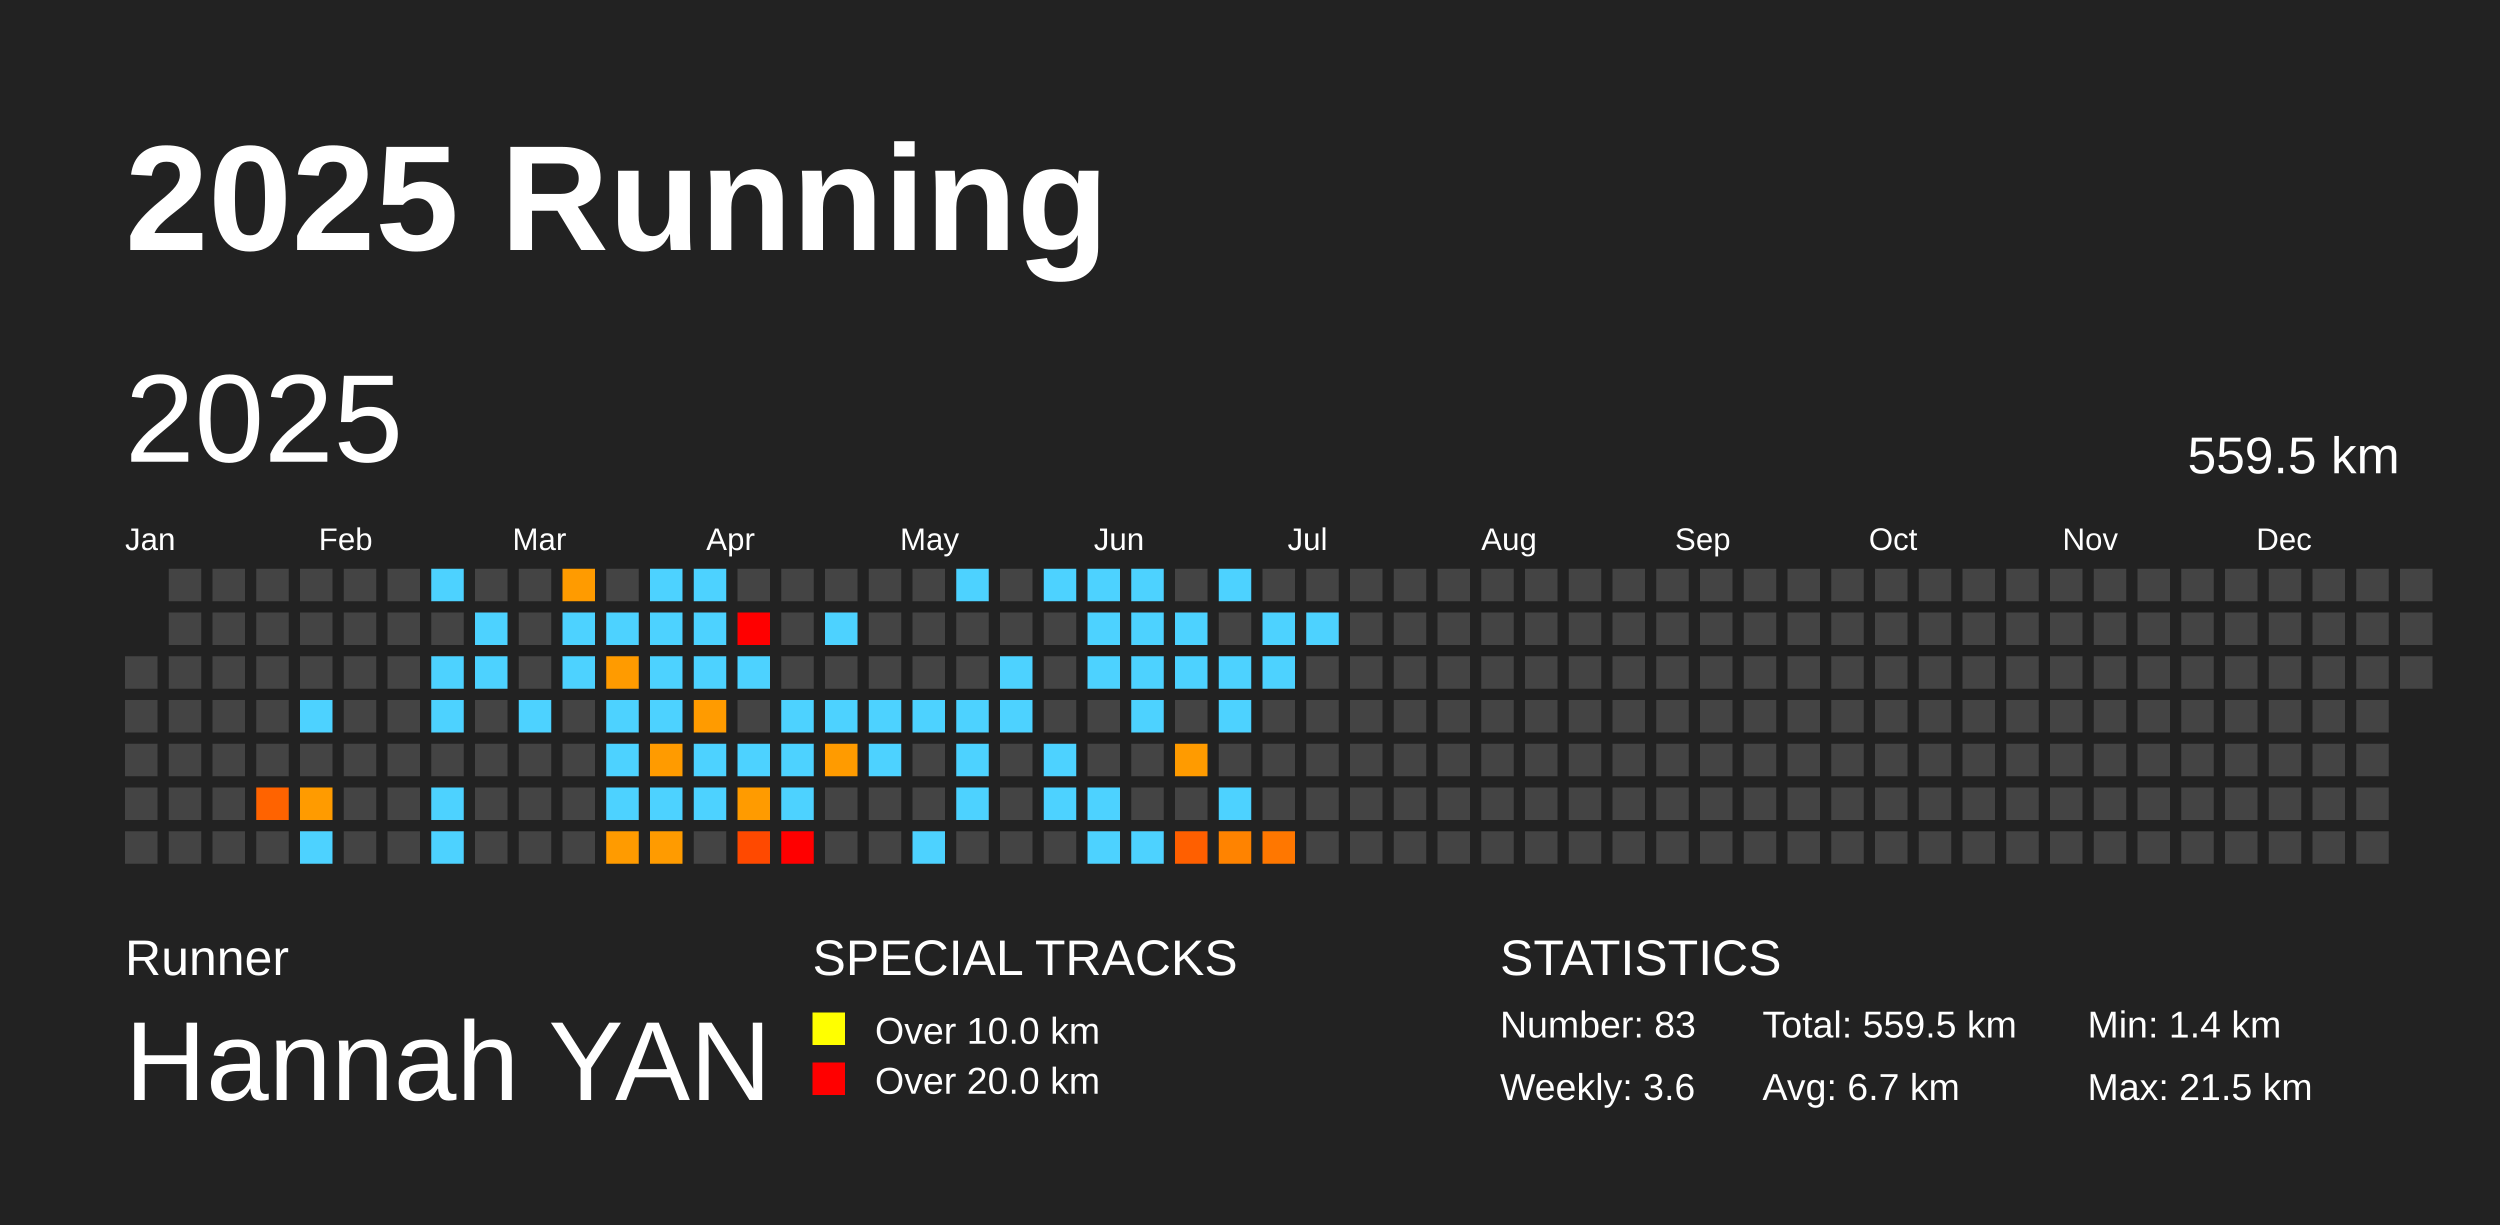
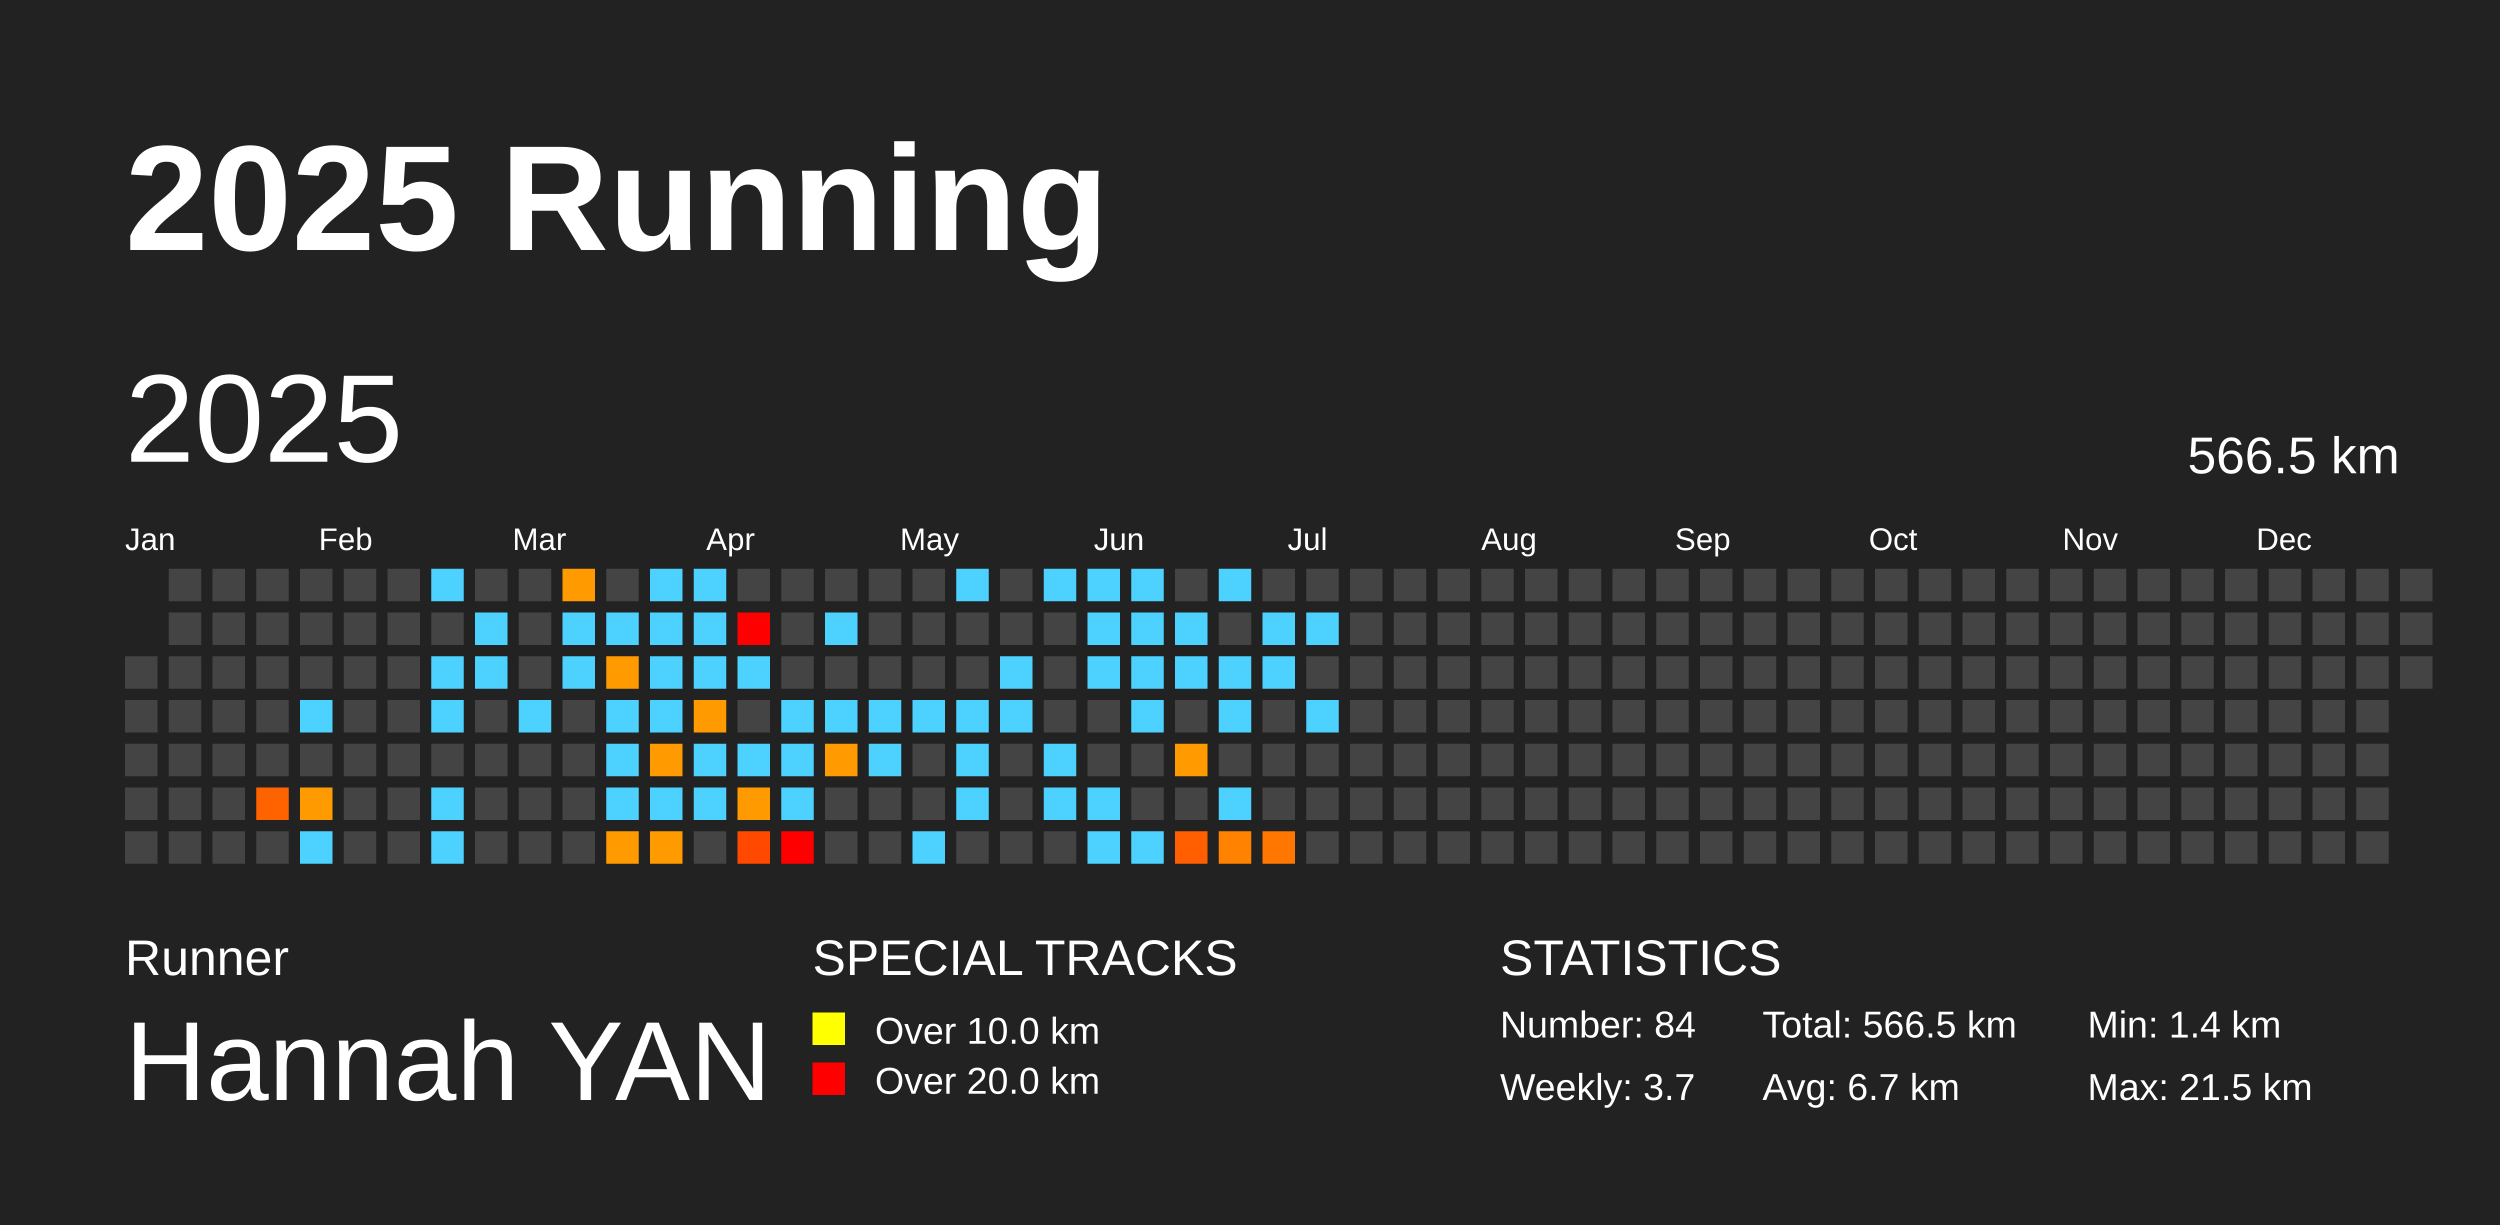
<svg xmlns="http://www.w3.org/2000/svg" baseProfile="full" height="98mm" version="1.1" viewBox="0,0,200,98" width="200mm">
  <defs />
  <rect fill="#222222" height="98" width="200" x="0" y="0" />
  <text fill="#FFFFFF" style="font-size:12px; font-family:Arial; font-weight:bold;" x="10" y="20">2025 Running</text>
  <text fill="#FFFFFF" style="font-size:4px; font-family:Arial" x="10" y="78">Runner</text>
  <text fill="#FFFFFF" style="font-size:9px; font-family:Arial" x="10" y="88">Hannah YAN</text>
  <text fill="#FFFFFF" style="font-size:4px; font-family:Arial" x="65" y="78">SPECIAL TRACKS</text>
  <rect fill="yellow" height="2.6" width="2.6" x="65" y="81" />
  <text fill="#FFFFFF" style="font-size:3px; font-family:Arial" x="70" y="83.5">Over 10.0 km</text>
  <rect fill="red" height="2.6" width="2.6" x="65" y="85" />
  <text fill="#FFFFFF" style="font-size:3px; font-family:Arial" x="70" y="87.5">Over 20.0 km</text>
  <text fill="#FFFFFF" style="font-size:4px; font-family:Arial" x="120" y="78">STATISTICS</text>
-   <text fill="#FFFFFF" style="font-size:3px; font-family:Arial" x="120" y="83">Number: 83</text>
-   <text fill="#FFFFFF" style="font-size:3px; font-family:Arial" x="120" y="88">Weekly: 3.6</text>
-   <text fill="#FFFFFF" style="font-size:3px; font-family:Arial" x="141" y="83">Total: 559.5 km</text>
+   <text fill="#FFFFFF" style="font-size:3px; font-family:Arial" x="120" y="83">Number: 84</text>
+   <text fill="#FFFFFF" style="font-size:3px; font-family:Arial" x="120" y="88">Weekly: 3.7</text>
+   <text fill="#FFFFFF" style="font-size:3px; font-family:Arial" x="141" y="83">Total: 566.5 km</text>
  <text fill="#FFFFFF" style="font-size:3px; font-family:Arial" x="141" y="88">Avg: 6.7 km</text>
  <text fill="#FFFFFF" style="font-size:3px; font-family:Arial" x="167" y="83">Min: 1.4 km</text>
  <text fill="#FFFFFF" style="font-size:3px; font-family:Arial" x="167" y="88">Max: 21.5 km</text>
  <text dominant-baseline="hanging" fill="#FFFFFF" style="font-size:10.0px; font-family:Arial;" x="10" y="30">2025</text>
-   <text dominant-baseline="hanging" fill="#FFFFFF" style="font-size:4.125px; font-family:Arial;" x="175" y="35">559.5 km</text>
+   <text dominant-baseline="hanging" fill="#FFFFFF" style="font-size:4.125px; font-family:Arial;" x="175" y="35">566.5 km</text>
  <text fill="#FFFFFF" style="font-size:2.5px; font-family:Arial" x="10.0" y="44">Jan</text>
  <text fill="#FFFFFF" style="font-size:2.5px; font-family:Arial" x="25.5" y="44">Feb</text>
  <text fill="#FFFFFF" style="font-size:2.5px; font-family:Arial" x="41.0" y="44">Mar</text>
  <text fill="#FFFFFF" style="font-size:2.5px; font-family:Arial" x="56.5" y="44">Apr</text>
  <text fill="#FFFFFF" style="font-size:2.5px; font-family:Arial" x="72.0" y="44">May</text>
  <text fill="#FFFFFF" style="font-size:2.5px; font-family:Arial" x="87.5" y="44">Jun</text>
  <text fill="#FFFFFF" style="font-size:2.5px; font-family:Arial" x="103.0" y="44">Jul</text>
  <text fill="#FFFFFF" style="font-size:2.5px; font-family:Arial" x="118.5" y="44">Aug</text>
  <text fill="#FFFFFF" style="font-size:2.5px; font-family:Arial" x="134.0" y="44">Sep</text>
  <text fill="#FFFFFF" style="font-size:2.5px; font-family:Arial" x="149.5" y="44">Oct</text>
  <text fill="#FFFFFF" style="font-size:2.5px; font-family:Arial" x="165.0" y="44">Nov</text>
  <text fill="#FFFFFF" style="font-size:2.5px; font-family:Arial" x="180.5" y="44">Dec</text>
  <rect fill="#444444" height="2.6" width="2.6" x="10.0" y="52.5" />
  <rect fill="#444444" height="2.6" width="2.6" x="10.0" y="56.0" />
  <rect fill="#444444" height="2.6" width="2.6" x="10.0" y="59.5" />
  <rect fill="#444444" height="2.6" width="2.6" x="10.0" y="63.0" />
  <rect fill="#444444" height="2.6" width="2.6" x="10.0" y="66.5" />
  <rect fill="#444444" height="2.6" width="2.6" x="13.5" y="45.5" />
  <rect fill="#444444" height="2.6" width="2.6" x="13.5" y="49.0" />
  <rect fill="#444444" height="2.6" width="2.6" x="13.5" y="52.5" />
  <rect fill="#444444" height="2.6" width="2.6" x="13.5" y="56.0" />
  <rect fill="#444444" height="2.6" width="2.6" x="13.5" y="59.5" />
  <rect fill="#444444" height="2.6" width="2.6" x="13.5" y="63.0" />
  <rect fill="#444444" height="2.6" width="2.6" x="13.5" y="66.5" />
  <rect fill="#444444" height="2.6" width="2.6" x="17.0" y="45.5" />
  <rect fill="#444444" height="2.6" width="2.6" x="17.0" y="49.0" />
  <rect fill="#444444" height="2.6" width="2.6" x="17.0" y="52.5" />
  <rect fill="#444444" height="2.6" width="2.6" x="17.0" y="56.0" />
  <rect fill="#444444" height="2.6" width="2.6" x="17.0" y="59.5" />
  <rect fill="#444444" height="2.6" width="2.6" x="17.0" y="63.0" />
  <rect fill="#444444" height="2.6" width="2.6" x="17.0" y="66.5" />
  <rect fill="#444444" height="2.6" width="2.6" x="20.5" y="45.5" />
  <rect fill="#444444" height="2.6" width="2.6" x="20.5" y="49.0" />
  <rect fill="#444444" height="2.6" width="2.6" x="20.5" y="52.5" />
  <rect fill="#444444" height="2.6" width="2.6" x="20.5" y="56.0" />
  <rect fill="#444444" height="2.6" width="2.6" x="20.5" y="59.5" />
  <rect fill="#ff6300" height="2.6" width="2.6" x="20.5" y="63.0" />
  <rect fill="#444444" height="2.6" width="2.6" x="20.5" y="66.5" />
  <rect fill="#444444" height="2.6" width="2.6" x="24.0" y="45.5" />
  <rect fill="#444444" height="2.6" width="2.6" x="24.0" y="49.0" />
  <rect fill="#444444" height="2.6" width="2.6" x="24.0" y="52.5" />
  <rect fill="#4dd2ff" height="2.6" width="2.6" x="24.0" y="56.0" />
  <rect fill="#444444" height="2.6" width="2.6" x="24.0" y="59.5" />
  <rect fill="#ff9b00" height="2.6" width="2.6" x="24.0" y="63.0" />
  <rect fill="#4dd2ff" height="2.6" width="2.6" x="24.0" y="66.5" />
  <rect fill="#444444" height="2.6" width="2.6" x="27.5" y="45.5" />
  <rect fill="#444444" height="2.6" width="2.6" x="27.5" y="49.0" />
  <rect fill="#444444" height="2.6" width="2.6" x="27.5" y="52.5" />
  <rect fill="#444444" height="2.6" width="2.6" x="27.5" y="56.0" />
  <rect fill="#444444" height="2.6" width="2.6" x="27.5" y="59.5" />
  <rect fill="#444444" height="2.6" width="2.6" x="27.5" y="63.0" />
  <rect fill="#444444" height="2.6" width="2.6" x="27.5" y="66.5" />
  <rect fill="#444444" height="2.6" width="2.6" x="31.0" y="45.5" />
  <rect fill="#444444" height="2.6" width="2.6" x="31.0" y="49.0" />
  <rect fill="#444444" height="2.6" width="2.6" x="31.0" y="52.5" />
  <rect fill="#444444" height="2.6" width="2.6" x="31.0" y="56.0" />
  <rect fill="#444444" height="2.6" width="2.6" x="31.0" y="59.5" />
  <rect fill="#444444" height="2.6" width="2.6" x="31.0" y="63.0" />
  <rect fill="#444444" height="2.6" width="2.6" x="31.0" y="66.5" />
  <rect fill="#4dd2ff" height="2.6" width="2.6" x="34.5" y="45.5" />
  <rect fill="#444444" height="2.6" width="2.6" x="34.5" y="49.0" />
  <rect fill="#4dd2ff" height="2.6" width="2.6" x="34.5" y="52.5" />
  <rect fill="#4dd2ff" height="2.6" width="2.6" x="34.5" y="56.0" />
  <rect fill="#444444" height="2.6" width="2.6" x="34.5" y="59.5" />
  <rect fill="#4dd2ff" height="2.6" width="2.6" x="34.5" y="63.0" />
  <rect fill="#4dd2ff" height="2.6" width="2.6" x="34.5" y="66.5" />
  <rect fill="#444444" height="2.6" width="2.6" x="38.0" y="45.5" />
  <rect fill="#4dd2ff" height="2.6" width="2.6" x="38.0" y="49.0" />
  <rect fill="#4dd2ff" height="2.6" width="2.6" x="38.0" y="52.5" />
  <rect fill="#444444" height="2.6" width="2.6" x="38.0" y="56.0" />
  <rect fill="#444444" height="2.6" width="2.6" x="38.0" y="59.5" />
  <rect fill="#444444" height="2.6" width="2.6" x="38.0" y="63.0" />
  <rect fill="#444444" height="2.6" width="2.6" x="38.0" y="66.5" />
  <rect fill="#444444" height="2.6" width="2.6" x="41.5" y="45.5" />
  <rect fill="#444444" height="2.6" width="2.6" x="41.5" y="49.0" />
  <rect fill="#444444" height="2.6" width="2.6" x="41.5" y="52.5" />
  <rect fill="#4dd2ff" height="2.6" width="2.6" x="41.5" y="56.0" />
  <rect fill="#444444" height="2.6" width="2.6" x="41.5" y="59.5" />
  <rect fill="#444444" height="2.6" width="2.6" x="41.5" y="63.0" />
  <rect fill="#444444" height="2.6" width="2.6" x="41.5" y="66.5" />
  <rect fill="#ff9b00" height="2.6" width="2.6" x="45.0" y="45.5" />
  <rect fill="#4dd2ff" height="2.6" width="2.6" x="45.0" y="49.0" />
  <rect fill="#4dd2ff" height="2.6" width="2.6" x="45.0" y="52.5" />
  <rect fill="#444444" height="2.6" width="2.6" x="45.0" y="56.0" />
  <rect fill="#444444" height="2.6" width="2.6" x="45.0" y="59.5" />
  <rect fill="#444444" height="2.6" width="2.6" x="45.0" y="63.0" />
  <rect fill="#444444" height="2.6" width="2.6" x="45.0" y="66.5" />
  <rect fill="#444444" height="2.6" width="2.6" x="48.5" y="45.5" />
  <rect fill="#4dd2ff" height="2.6" width="2.6" x="48.5" y="49.0" />
  <rect fill="#ff9b00" height="2.6" width="2.6" x="48.5" y="52.5" />
  <rect fill="#4dd2ff" height="2.6" width="2.6" x="48.5" y="56.0" />
  <rect fill="#4dd2ff" height="2.6" width="2.6" x="48.5" y="59.5" />
  <rect fill="#4dd2ff" height="2.6" width="2.6" x="48.5" y="63.0" />
  <rect fill="#ff9b00" height="2.6" width="2.6" x="48.5" y="66.5" />
  <rect fill="#4dd2ff" height="2.6" width="2.6" x="52.0" y="45.5" />
  <rect fill="#4dd2ff" height="2.6" width="2.6" x="52.0" y="49.0" />
  <rect fill="#4dd2ff" height="2.6" width="2.6" x="52.0" y="52.5" />
  <rect fill="#4dd2ff" height="2.6" width="2.6" x="52.0" y="56.0" />
  <rect fill="#ff9b00" height="2.6" width="2.6" x="52.0" y="59.5" />
  <rect fill="#4dd2ff" height="2.6" width="2.6" x="52.0" y="63.0" />
  <rect fill="#ff9b00" height="2.6" width="2.6" x="52.0" y="66.5" />
  <rect fill="#4dd2ff" height="2.6" width="2.6" x="55.5" y="45.5" />
  <rect fill="#4dd2ff" height="2.6" width="2.6" x="55.5" y="49.0" />
  <rect fill="#4dd2ff" height="2.6" width="2.6" x="55.5" y="52.5" />
  <rect fill="#ff9b00" height="2.6" width="2.6" x="55.5" y="56.0" />
  <rect fill="#4dd2ff" height="2.6" width="2.6" x="55.5" y="59.5" />
  <rect fill="#4dd2ff" height="2.6" width="2.6" x="55.5" y="63.0" />
  <rect fill="#444444" height="2.6" width="2.6" x="55.5" y="66.5" />
  <rect fill="#444444" height="2.6" width="2.6" x="59.0" y="45.5" />
  <rect fill="red" height="2.6" width="2.6" x="59.0" y="49.0" />
  <rect fill="#4dd2ff" height="2.6" width="2.6" x="59.0" y="52.5" />
  <rect fill="#444444" height="2.6" width="2.6" x="59.0" y="56.0" />
  <rect fill="#4dd2ff" height="2.6" width="2.6" x="59.0" y="59.5" />
  <rect fill="#ff9b00" height="2.6" width="2.6" x="59.0" y="63.0" />
  <rect fill="#ff4900" height="2.6" width="2.6" x="59.0" y="66.5" />
  <rect fill="#444444" height="2.6" width="2.6" x="62.5" y="45.5" />
  <rect fill="#444444" height="2.6" width="2.6" x="62.5" y="49.0" />
  <rect fill="#444444" height="2.6" width="2.6" x="62.5" y="52.5" />
  <rect fill="#4dd2ff" height="2.6" width="2.6" x="62.5" y="56.0" />
  <rect fill="#4dd2ff" height="2.6" width="2.6" x="62.5" y="59.5" />
  <rect fill="#4dd2ff" height="2.6" width="2.6" x="62.5" y="63.0" />
  <rect fill="red" height="2.6" width="2.6" x="62.5" y="66.5" />
  <rect fill="#444444" height="2.6" width="2.6" x="66.0" y="45.5" />
  <rect fill="#4dd2ff" height="2.6" width="2.6" x="66.0" y="49.0" />
  <rect fill="#444444" height="2.6" width="2.6" x="66.0" y="52.5" />
  <rect fill="#4dd2ff" height="2.6" width="2.6" x="66.0" y="56.0" />
  <rect fill="#ff9b00" height="2.6" width="2.6" x="66.0" y="59.5" />
  <rect fill="#444444" height="2.6" width="2.6" x="66.0" y="63.0" />
  <rect fill="#444444" height="2.6" width="2.6" x="66.0" y="66.5" />
  <rect fill="#444444" height="2.6" width="2.6" x="69.5" y="45.5" />
  <rect fill="#444444" height="2.6" width="2.6" x="69.5" y="49.0" />
  <rect fill="#444444" height="2.6" width="2.6" x="69.5" y="52.5" />
  <rect fill="#4dd2ff" height="2.6" width="2.6" x="69.5" y="56.0" />
  <rect fill="#4dd2ff" height="2.6" width="2.6" x="69.5" y="59.5" />
  <rect fill="#444444" height="2.6" width="2.6" x="69.5" y="63.0" />
  <rect fill="#444444" height="2.6" width="2.6" x="69.5" y="66.5" />
  <rect fill="#444444" height="2.6" width="2.6" x="73.0" y="45.5" />
  <rect fill="#444444" height="2.6" width="2.6" x="73.0" y="49.0" />
  <rect fill="#444444" height="2.6" width="2.6" x="73.0" y="52.5" />
  <rect fill="#4dd2ff" height="2.6" width="2.6" x="73.0" y="56.0" />
  <rect fill="#444444" height="2.6" width="2.6" x="73.0" y="59.5" />
  <rect fill="#444444" height="2.6" width="2.6" x="73.0" y="63.0" />
  <rect fill="#4dd2ff" height="2.6" width="2.6" x="73.0" y="66.5" />
  <rect fill="#4dd2ff" height="2.6" width="2.6" x="76.5" y="45.5" />
  <rect fill="#444444" height="2.6" width="2.6" x="76.5" y="49.0" />
  <rect fill="#444444" height="2.6" width="2.6" x="76.5" y="52.5" />
  <rect fill="#4dd2ff" height="2.6" width="2.6" x="76.5" y="56.0" />
  <rect fill="#4dd2ff" height="2.6" width="2.6" x="76.5" y="59.5" />
  <rect fill="#4dd2ff" height="2.6" width="2.6" x="76.5" y="63.0" />
  <rect fill="#444444" height="2.6" width="2.6" x="76.5" y="66.5" />
  <rect fill="#444444" height="2.6" width="2.6" x="80.0" y="45.5" />
  <rect fill="#444444" height="2.6" width="2.6" x="80.0" y="49.0" />
  <rect fill="#4dd2ff" height="2.6" width="2.6" x="80.0" y="52.5" />
  <rect fill="#4dd2ff" height="2.6" width="2.6" x="80.0" y="56.0" />
  <rect fill="#444444" height="2.6" width="2.6" x="80.0" y="59.5" />
  <rect fill="#444444" height="2.6" width="2.6" x="80.0" y="63.0" />
  <rect fill="#444444" height="2.6" width="2.6" x="80.0" y="66.5" />
  <rect fill="#4dd2ff" height="2.6" width="2.6" x="83.5" y="45.5" />
  <rect fill="#444444" height="2.6" width="2.6" x="83.5" y="49.0" />
  <rect fill="#444444" height="2.6" width="2.6" x="83.5" y="52.5" />
  <rect fill="#444444" height="2.6" width="2.6" x="83.5" y="56.0" />
  <rect fill="#4dd2ff" height="2.6" width="2.6" x="83.5" y="59.5" />
  <rect fill="#4dd2ff" height="2.6" width="2.6" x="83.5" y="63.0" />
  <rect fill="#444444" height="2.6" width="2.6" x="83.5" y="66.5" />
  <rect fill="#4dd2ff" height="2.6" width="2.6" x="87.0" y="45.5" />
  <rect fill="#4dd2ff" height="2.6" width="2.6" x="87.0" y="49.0" />
  <rect fill="#4dd2ff" height="2.6" width="2.6" x="87.0" y="52.5" />
  <rect fill="#444444" height="2.6" width="2.6" x="87.0" y="56.0" />
  <rect fill="#444444" height="2.6" width="2.6" x="87.0" y="59.5" />
  <rect fill="#4dd2ff" height="2.6" width="2.6" x="87.0" y="63.0" />
  <rect fill="#4dd2ff" height="2.6" width="2.6" x="87.0" y="66.5" />
  <rect fill="#4dd2ff" height="2.6" width="2.6" x="90.5" y="45.5" />
  <rect fill="#4dd2ff" height="2.6" width="2.6" x="90.5" y="49.0" />
  <rect fill="#4dd2ff" height="2.6" width="2.6" x="90.5" y="52.5" />
  <rect fill="#4dd2ff" height="2.6" width="2.6" x="90.5" y="56.0" />
  <rect fill="#444444" height="2.6" width="2.6" x="90.5" y="59.5" />
  <rect fill="#444444" height="2.6" width="2.6" x="90.5" y="63.0" />
  <rect fill="#4dd2ff" height="2.6" width="2.6" x="90.5" y="66.5" />
  <rect fill="#444444" height="2.6" width="2.6" x="94.0" y="45.5" />
  <rect fill="#4dd2ff" height="2.6" width="2.6" x="94.0" y="49.0" />
  <rect fill="#4dd2ff" height="2.6" width="2.6" x="94.0" y="52.5" />
  <rect fill="#444444" height="2.6" width="2.6" x="94.0" y="56.0" />
  <rect fill="#ff9b00" height="2.6" width="2.6" x="94.0" y="59.5" />
  <rect fill="#444444" height="2.6" width="2.6" x="94.0" y="63.0" />
  <rect fill="#ff5f00" height="2.6" width="2.6" x="94.0" y="66.5" />
  <rect fill="#4dd2ff" height="2.6" width="2.6" x="97.5" y="45.5" />
  <rect fill="#444444" height="2.6" width="2.6" x="97.5" y="49.0" />
  <rect fill="#4dd2ff" height="2.6" width="2.6" x="97.5" y="52.5" />
  <rect fill="#4dd2ff" height="2.6" width="2.6" x="97.5" y="56.0" />
  <rect fill="#444444" height="2.6" width="2.6" x="97.5" y="59.5" />
  <rect fill="#4dd2ff" height="2.6" width="2.6" x="97.5" y="63.0" />
  <rect fill="#ff8300" height="2.6" width="2.6" x="97.5" y="66.5" />
  <rect fill="#444444" height="2.6" width="2.6" x="101.0" y="45.5" />
  <rect fill="#4dd2ff" height="2.6" width="2.6" x="101.0" y="49.0" />
  <rect fill="#4dd2ff" height="2.6" width="2.6" x="101.0" y="52.5" />
  <rect fill="#444444" height="2.6" width="2.6" x="101.0" y="56.0" />
  <rect fill="#444444" height="2.6" width="2.6" x="101.0" y="59.5" />
  <rect fill="#444444" height="2.6" width="2.6" x="101.0" y="63.0" />
  <rect fill="#ff7700" height="2.6" width="2.6" x="101.0" y="66.5" />
  <rect fill="#444444" height="2.6" width="2.6" x="104.5" y="45.5" />
  <rect fill="#4dd2ff" height="2.6" width="2.6" x="104.5" y="49.0" />
  <rect fill="#444444" height="2.6" width="2.6" x="104.5" y="52.5" />
-   <rect fill="#444444" height="2.6" width="2.6" x="104.5" y="56.0" />
+   <rect fill="#4dd2ff" height="2.6" width="2.6" x="104.5" y="56.0" />
  <rect fill="#444444" height="2.6" width="2.6" x="104.5" y="59.5" />
  <rect fill="#444444" height="2.6" width="2.6" x="104.5" y="63.0" />
  <rect fill="#444444" height="2.6" width="2.6" x="104.5" y="66.5" />
  <rect fill="#444444" height="2.6" width="2.6" x="108.0" y="45.5" />
  <rect fill="#444444" height="2.6" width="2.6" x="108.0" y="49.0" />
  <rect fill="#444444" height="2.6" width="2.6" x="108.0" y="52.5" />
  <rect fill="#444444" height="2.6" width="2.6" x="108.0" y="56.0" />
  <rect fill="#444444" height="2.6" width="2.6" x="108.0" y="59.5" />
  <rect fill="#444444" height="2.6" width="2.6" x="108.0" y="63.0" />
  <rect fill="#444444" height="2.6" width="2.6" x="108.0" y="66.5" />
  <rect fill="#444444" height="2.6" width="2.6" x="111.5" y="45.5" />
  <rect fill="#444444" height="2.6" width="2.6" x="111.5" y="49.0" />
  <rect fill="#444444" height="2.6" width="2.6" x="111.5" y="52.5" />
  <rect fill="#444444" height="2.6" width="2.6" x="111.5" y="56.0" />
  <rect fill="#444444" height="2.6" width="2.6" x="111.5" y="59.5" />
  <rect fill="#444444" height="2.6" width="2.6" x="111.5" y="63.0" />
  <rect fill="#444444" height="2.6" width="2.6" x="111.5" y="66.5" />
  <rect fill="#444444" height="2.6" width="2.6" x="115.0" y="45.5" />
  <rect fill="#444444" height="2.6" width="2.6" x="115.0" y="49.0" />
  <rect fill="#444444" height="2.6" width="2.6" x="115.0" y="52.5" />
  <rect fill="#444444" height="2.6" width="2.6" x="115.0" y="56.0" />
  <rect fill="#444444" height="2.6" width="2.6" x="115.0" y="59.5" />
  <rect fill="#444444" height="2.6" width="2.6" x="115.0" y="63.0" />
  <rect fill="#444444" height="2.6" width="2.6" x="115.0" y="66.5" />
  <rect fill="#444444" height="2.6" width="2.6" x="118.5" y="45.5" />
  <rect fill="#444444" height="2.6" width="2.6" x="118.5" y="49.0" />
  <rect fill="#444444" height="2.6" width="2.6" x="118.5" y="52.5" />
  <rect fill="#444444" height="2.6" width="2.6" x="118.5" y="56.0" />
  <rect fill="#444444" height="2.6" width="2.6" x="118.5" y="59.5" />
  <rect fill="#444444" height="2.6" width="2.6" x="118.5" y="63.0" />
  <rect fill="#444444" height="2.6" width="2.6" x="118.5" y="66.5" />
  <rect fill="#444444" height="2.6" width="2.6" x="122.0" y="45.5" />
  <rect fill="#444444" height="2.6" width="2.6" x="122.0" y="49.0" />
  <rect fill="#444444" height="2.6" width="2.6" x="122.0" y="52.5" />
  <rect fill="#444444" height="2.6" width="2.6" x="122.0" y="56.0" />
  <rect fill="#444444" height="2.6" width="2.6" x="122.0" y="59.5" />
  <rect fill="#444444" height="2.6" width="2.6" x="122.0" y="63.0" />
  <rect fill="#444444" height="2.6" width="2.6" x="122.0" y="66.5" />
  <rect fill="#444444" height="2.6" width="2.6" x="125.5" y="45.5" />
  <rect fill="#444444" height="2.6" width="2.6" x="125.5" y="49.0" />
  <rect fill="#444444" height="2.6" width="2.6" x="125.5" y="52.5" />
  <rect fill="#444444" height="2.6" width="2.6" x="125.5" y="56.0" />
  <rect fill="#444444" height="2.6" width="2.6" x="125.5" y="59.5" />
  <rect fill="#444444" height="2.6" width="2.6" x="125.5" y="63.0" />
  <rect fill="#444444" height="2.6" width="2.6" x="125.5" y="66.5" />
  <rect fill="#444444" height="2.6" width="2.6" x="129.0" y="45.5" />
  <rect fill="#444444" height="2.6" width="2.6" x="129.0" y="49.0" />
  <rect fill="#444444" height="2.6" width="2.6" x="129.0" y="52.5" />
  <rect fill="#444444" height="2.6" width="2.6" x="129.0" y="56.0" />
  <rect fill="#444444" height="2.6" width="2.6" x="129.0" y="59.5" />
  <rect fill="#444444" height="2.6" width="2.6" x="129.0" y="63.0" />
  <rect fill="#444444" height="2.6" width="2.6" x="129.0" y="66.5" />
  <rect fill="#444444" height="2.6" width="2.6" x="132.5" y="45.5" />
  <rect fill="#444444" height="2.6" width="2.6" x="132.5" y="49.0" />
  <rect fill="#444444" height="2.6" width="2.6" x="132.5" y="52.5" />
  <rect fill="#444444" height="2.6" width="2.6" x="132.5" y="56.0" />
  <rect fill="#444444" height="2.6" width="2.6" x="132.5" y="59.5" />
  <rect fill="#444444" height="2.6" width="2.6" x="132.5" y="63.0" />
  <rect fill="#444444" height="2.6" width="2.6" x="132.5" y="66.5" />
  <rect fill="#444444" height="2.6" width="2.6" x="136.0" y="45.5" />
  <rect fill="#444444" height="2.6" width="2.6" x="136.0" y="49.0" />
  <rect fill="#444444" height="2.6" width="2.6" x="136.0" y="52.5" />
  <rect fill="#444444" height="2.6" width="2.6" x="136.0" y="56.0" />
  <rect fill="#444444" height="2.6" width="2.6" x="136.0" y="59.5" />
  <rect fill="#444444" height="2.6" width="2.6" x="136.0" y="63.0" />
  <rect fill="#444444" height="2.6" width="2.6" x="136.0" y="66.5" />
  <rect fill="#444444" height="2.6" width="2.6" x="139.5" y="45.5" />
  <rect fill="#444444" height="2.6" width="2.6" x="139.5" y="49.0" />
  <rect fill="#444444" height="2.6" width="2.6" x="139.5" y="52.5" />
  <rect fill="#444444" height="2.6" width="2.6" x="139.5" y="56.0" />
  <rect fill="#444444" height="2.6" width="2.6" x="139.5" y="59.5" />
  <rect fill="#444444" height="2.6" width="2.6" x="139.5" y="63.0" />
  <rect fill="#444444" height="2.6" width="2.6" x="139.5" y="66.5" />
  <rect fill="#444444" height="2.6" width="2.6" x="143.0" y="45.5" />
  <rect fill="#444444" height="2.6" width="2.6" x="143.0" y="49.0" />
  <rect fill="#444444" height="2.6" width="2.6" x="143.0" y="52.5" />
  <rect fill="#444444" height="2.6" width="2.6" x="143.0" y="56.0" />
  <rect fill="#444444" height="2.6" width="2.6" x="143.0" y="59.5" />
  <rect fill="#444444" height="2.6" width="2.6" x="143.0" y="63.0" />
  <rect fill="#444444" height="2.6" width="2.6" x="143.0" y="66.5" />
  <rect fill="#444444" height="2.6" width="2.6" x="146.5" y="45.5" />
  <rect fill="#444444" height="2.6" width="2.6" x="146.5" y="49.0" />
  <rect fill="#444444" height="2.6" width="2.6" x="146.5" y="52.5" />
  <rect fill="#444444" height="2.6" width="2.6" x="146.5" y="56.0" />
  <rect fill="#444444" height="2.6" width="2.6" x="146.5" y="59.5" />
  <rect fill="#444444" height="2.6" width="2.6" x="146.5" y="63.0" />
  <rect fill="#444444" height="2.6" width="2.6" x="146.5" y="66.5" />
  <rect fill="#444444" height="2.6" width="2.6" x="150.0" y="45.5" />
  <rect fill="#444444" height="2.6" width="2.6" x="150.0" y="49.0" />
  <rect fill="#444444" height="2.6" width="2.6" x="150.0" y="52.5" />
  <rect fill="#444444" height="2.6" width="2.6" x="150.0" y="56.0" />
  <rect fill="#444444" height="2.6" width="2.6" x="150.0" y="59.5" />
  <rect fill="#444444" height="2.6" width="2.6" x="150.0" y="63.0" />
  <rect fill="#444444" height="2.6" width="2.6" x="150.0" y="66.5" />
  <rect fill="#444444" height="2.6" width="2.6" x="153.5" y="45.5" />
  <rect fill="#444444" height="2.6" width="2.6" x="153.5" y="49.0" />
  <rect fill="#444444" height="2.6" width="2.6" x="153.5" y="52.5" />
  <rect fill="#444444" height="2.6" width="2.6" x="153.5" y="56.0" />
  <rect fill="#444444" height="2.6" width="2.6" x="153.5" y="59.5" />
  <rect fill="#444444" height="2.6" width="2.6" x="153.5" y="63.0" />
  <rect fill="#444444" height="2.6" width="2.6" x="153.5" y="66.5" />
  <rect fill="#444444" height="2.6" width="2.6" x="157.0" y="45.5" />
  <rect fill="#444444" height="2.6" width="2.6" x="157.0" y="49.0" />
  <rect fill="#444444" height="2.6" width="2.6" x="157.0" y="52.5" />
  <rect fill="#444444" height="2.6" width="2.6" x="157.0" y="56.0" />
  <rect fill="#444444" height="2.6" width="2.6" x="157.0" y="59.5" />
  <rect fill="#444444" height="2.6" width="2.6" x="157.0" y="63.0" />
  <rect fill="#444444" height="2.6" width="2.6" x="157.0" y="66.5" />
  <rect fill="#444444" height="2.6" width="2.6" x="160.5" y="45.5" />
  <rect fill="#444444" height="2.6" width="2.6" x="160.5" y="49.0" />
  <rect fill="#444444" height="2.6" width="2.6" x="160.5" y="52.5" />
  <rect fill="#444444" height="2.6" width="2.6" x="160.5" y="56.0" />
  <rect fill="#444444" height="2.6" width="2.6" x="160.5" y="59.5" />
  <rect fill="#444444" height="2.6" width="2.6" x="160.5" y="63.0" />
  <rect fill="#444444" height="2.6" width="2.6" x="160.5" y="66.5" />
  <rect fill="#444444" height="2.6" width="2.6" x="164.0" y="45.5" />
  <rect fill="#444444" height="2.6" width="2.6" x="164.0" y="49.0" />
  <rect fill="#444444" height="2.6" width="2.6" x="164.0" y="52.5" />
  <rect fill="#444444" height="2.6" width="2.6" x="164.0" y="56.0" />
  <rect fill="#444444" height="2.6" width="2.6" x="164.0" y="59.5" />
  <rect fill="#444444" height="2.6" width="2.6" x="164.0" y="63.0" />
  <rect fill="#444444" height="2.6" width="2.6" x="164.0" y="66.5" />
  <rect fill="#444444" height="2.6" width="2.6" x="167.5" y="45.5" />
  <rect fill="#444444" height="2.6" width="2.6" x="167.5" y="49.0" />
  <rect fill="#444444" height="2.6" width="2.6" x="167.5" y="52.5" />
  <rect fill="#444444" height="2.6" width="2.6" x="167.5" y="56.0" />
  <rect fill="#444444" height="2.6" width="2.6" x="167.5" y="59.5" />
  <rect fill="#444444" height="2.6" width="2.6" x="167.5" y="63.0" />
  <rect fill="#444444" height="2.6" width="2.6" x="167.5" y="66.5" />
  <rect fill="#444444" height="2.6" width="2.6" x="171.0" y="45.5" />
  <rect fill="#444444" height="2.6" width="2.6" x="171.0" y="49.0" />
  <rect fill="#444444" height="2.6" width="2.6" x="171.0" y="52.5" />
  <rect fill="#444444" height="2.6" width="2.6" x="171.0" y="56.0" />
  <rect fill="#444444" height="2.6" width="2.6" x="171.0" y="59.5" />
  <rect fill="#444444" height="2.6" width="2.6" x="171.0" y="63.0" />
  <rect fill="#444444" height="2.6" width="2.6" x="171.0" y="66.5" />
  <rect fill="#444444" height="2.6" width="2.6" x="174.5" y="45.5" />
  <rect fill="#444444" height="2.6" width="2.6" x="174.5" y="49.0" />
  <rect fill="#444444" height="2.6" width="2.6" x="174.5" y="52.5" />
  <rect fill="#444444" height="2.6" width="2.6" x="174.5" y="56.0" />
  <rect fill="#444444" height="2.6" width="2.6" x="174.5" y="59.5" />
  <rect fill="#444444" height="2.6" width="2.6" x="174.5" y="63.0" />
  <rect fill="#444444" height="2.6" width="2.6" x="174.5" y="66.5" />
  <rect fill="#444444" height="2.6" width="2.6" x="178.0" y="45.5" />
  <rect fill="#444444" height="2.6" width="2.6" x="178.0" y="49.0" />
  <rect fill="#444444" height="2.6" width="2.6" x="178.0" y="52.5" />
  <rect fill="#444444" height="2.6" width="2.6" x="178.0" y="56.0" />
  <rect fill="#444444" height="2.6" width="2.6" x="178.0" y="59.5" />
  <rect fill="#444444" height="2.6" width="2.6" x="178.0" y="63.0" />
  <rect fill="#444444" height="2.6" width="2.6" x="178.0" y="66.5" />
  <rect fill="#444444" height="2.6" width="2.6" x="181.5" y="45.5" />
  <rect fill="#444444" height="2.6" width="2.6" x="181.5" y="49.0" />
  <rect fill="#444444" height="2.6" width="2.6" x="181.5" y="52.5" />
  <rect fill="#444444" height="2.6" width="2.6" x="181.5" y="56.0" />
  <rect fill="#444444" height="2.6" width="2.6" x="181.5" y="59.5" />
  <rect fill="#444444" height="2.6" width="2.6" x="181.5" y="63.0" />
  <rect fill="#444444" height="2.6" width="2.6" x="181.5" y="66.5" />
  <rect fill="#444444" height="2.6" width="2.6" x="185.0" y="45.5" />
  <rect fill="#444444" height="2.6" width="2.6" x="185.0" y="49.0" />
  <rect fill="#444444" height="2.6" width="2.6" x="185.0" y="52.5" />
  <rect fill="#444444" height="2.6" width="2.6" x="185.0" y="56.0" />
  <rect fill="#444444" height="2.6" width="2.6" x="185.0" y="59.5" />
  <rect fill="#444444" height="2.6" width="2.6" x="185.0" y="63.0" />
  <rect fill="#444444" height="2.6" width="2.6" x="185.0" y="66.5" />
  <rect fill="#444444" height="2.6" width="2.6" x="188.5" y="45.5" />
  <rect fill="#444444" height="2.6" width="2.6" x="188.5" y="49.0" />
  <rect fill="#444444" height="2.6" width="2.6" x="188.5" y="52.5" />
  <rect fill="#444444" height="2.6" width="2.6" x="188.5" y="56.0" />
  <rect fill="#444444" height="2.6" width="2.6" x="188.5" y="59.5" />
  <rect fill="#444444" height="2.6" width="2.6" x="188.5" y="63.0" />
  <rect fill="#444444" height="2.6" width="2.6" x="188.5" y="66.5" />
  <rect fill="#444444" height="2.6" width="2.6" x="192.0" y="45.5" />
  <rect fill="#444444" height="2.6" width="2.6" x="192.0" y="49.0" />
  <rect fill="#444444" height="2.6" width="2.6" x="192.0" y="52.5" />
</svg>
